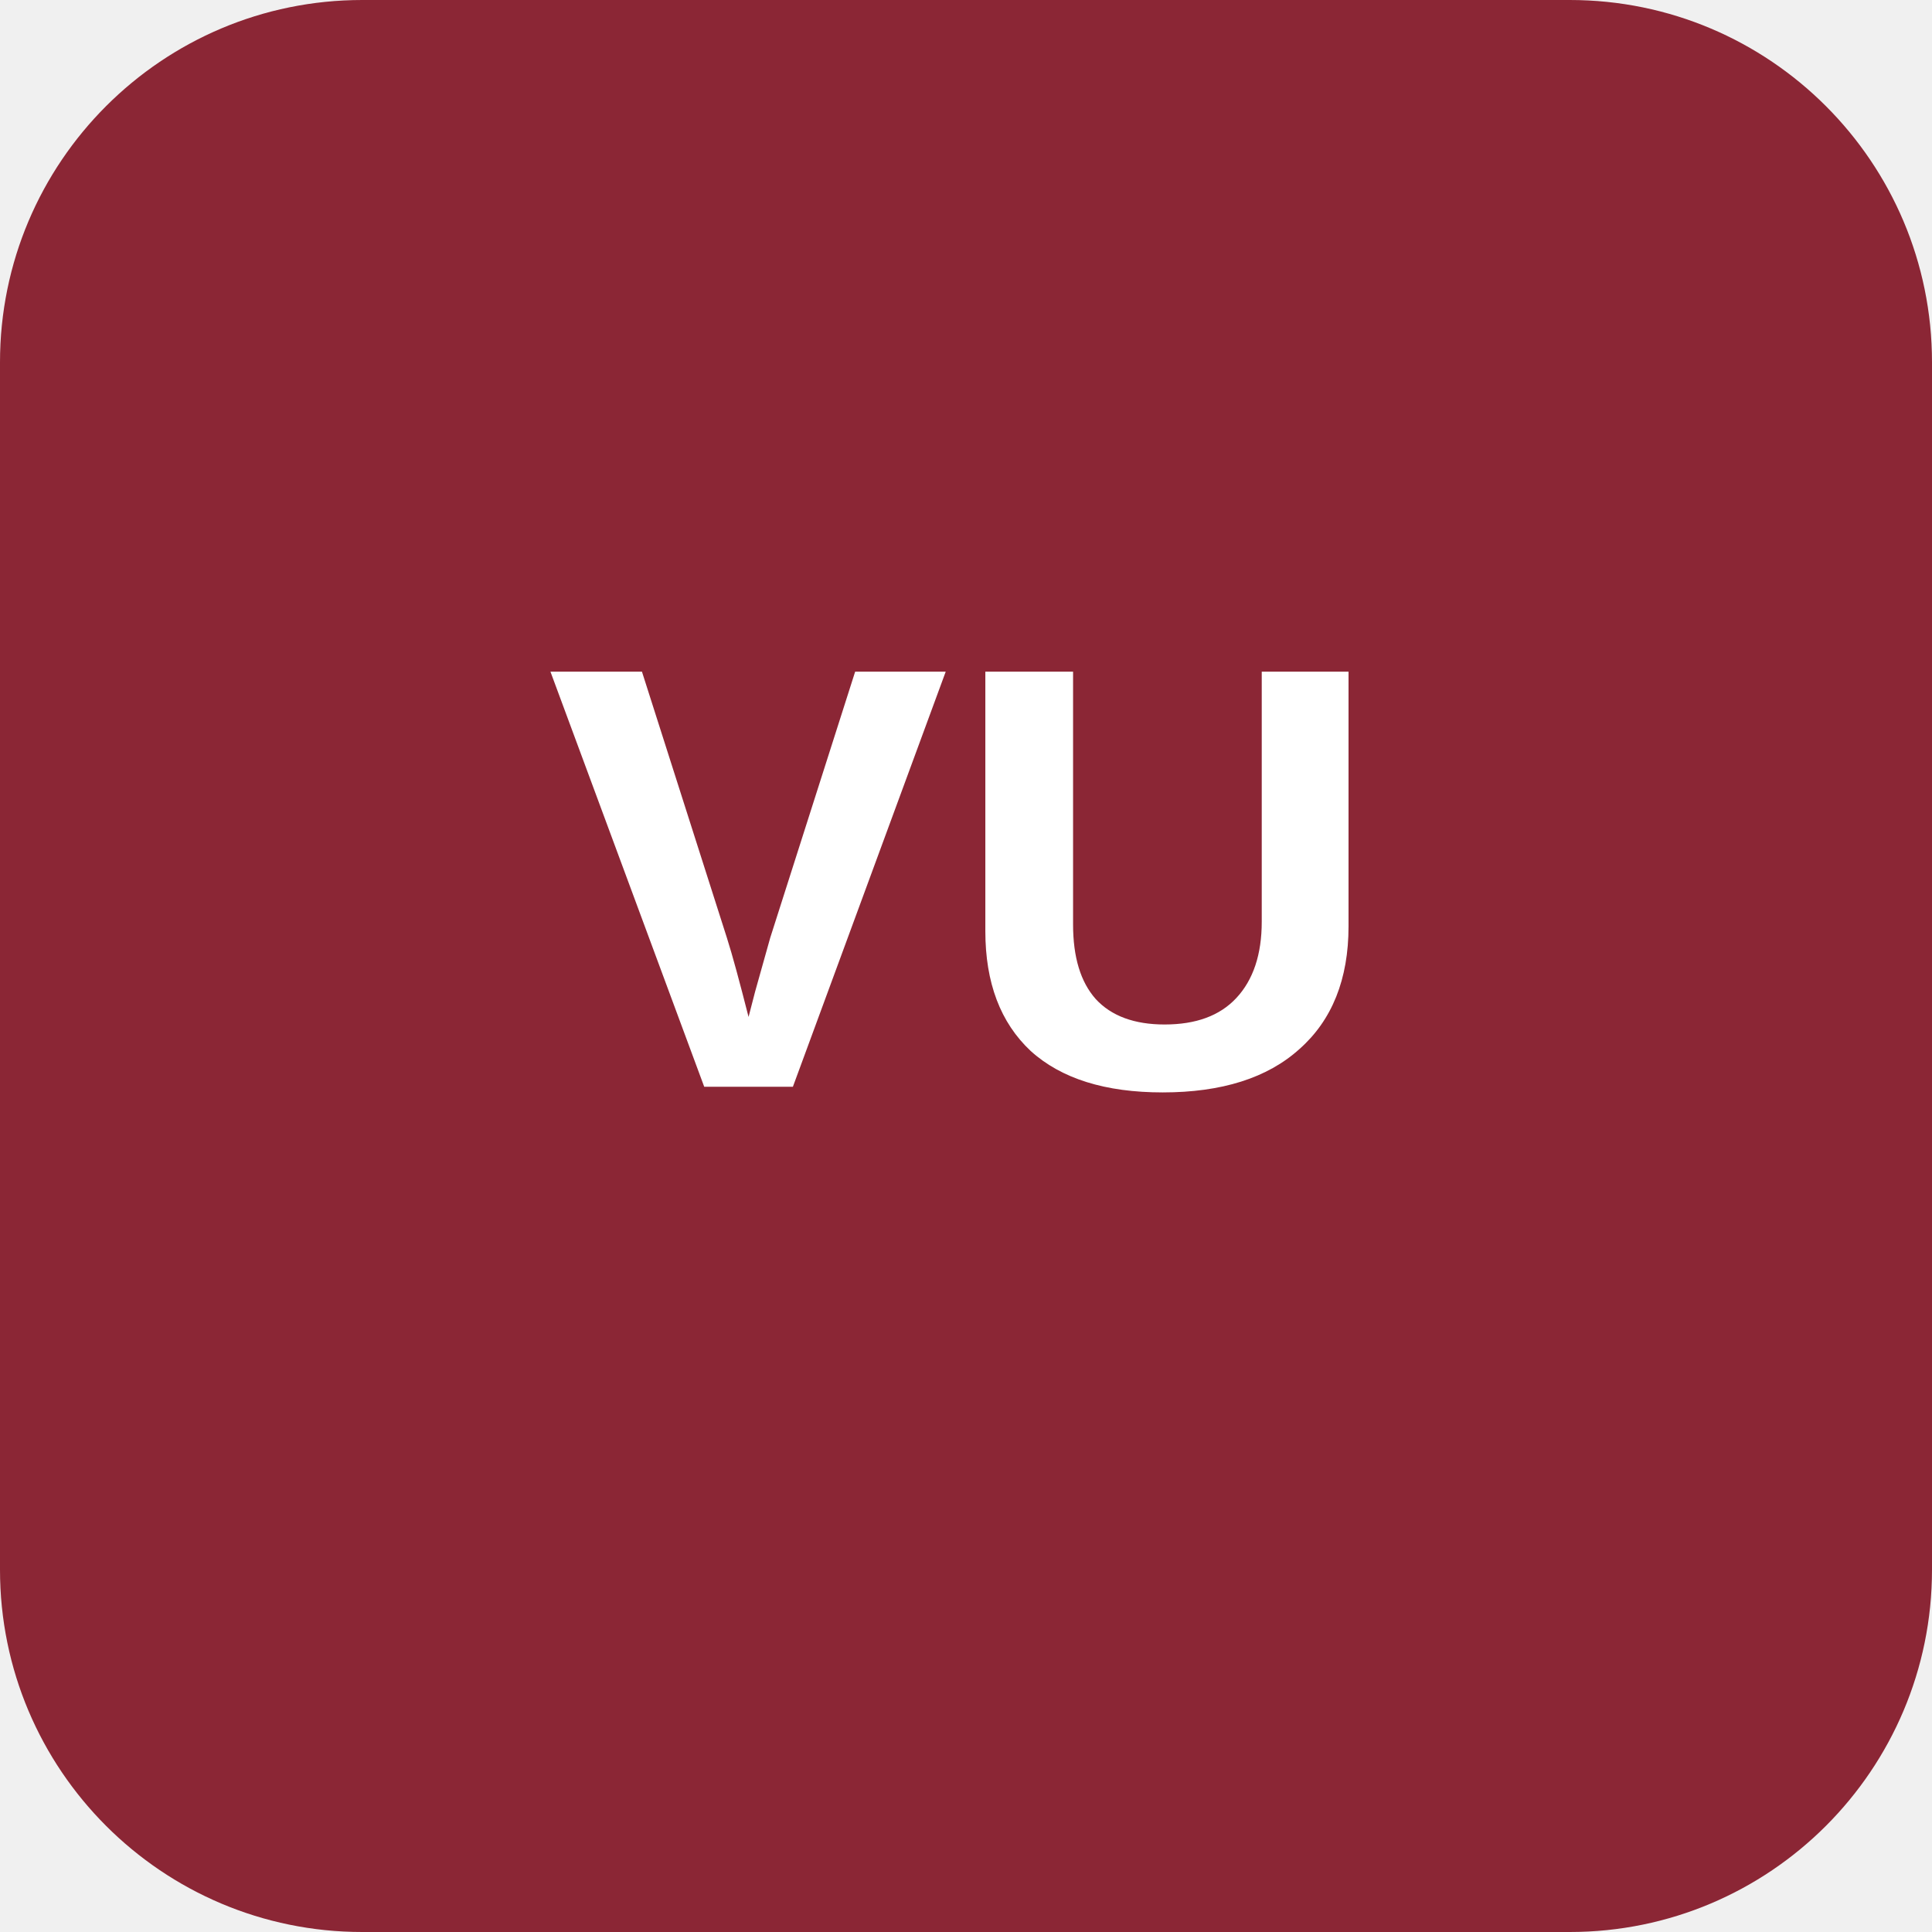
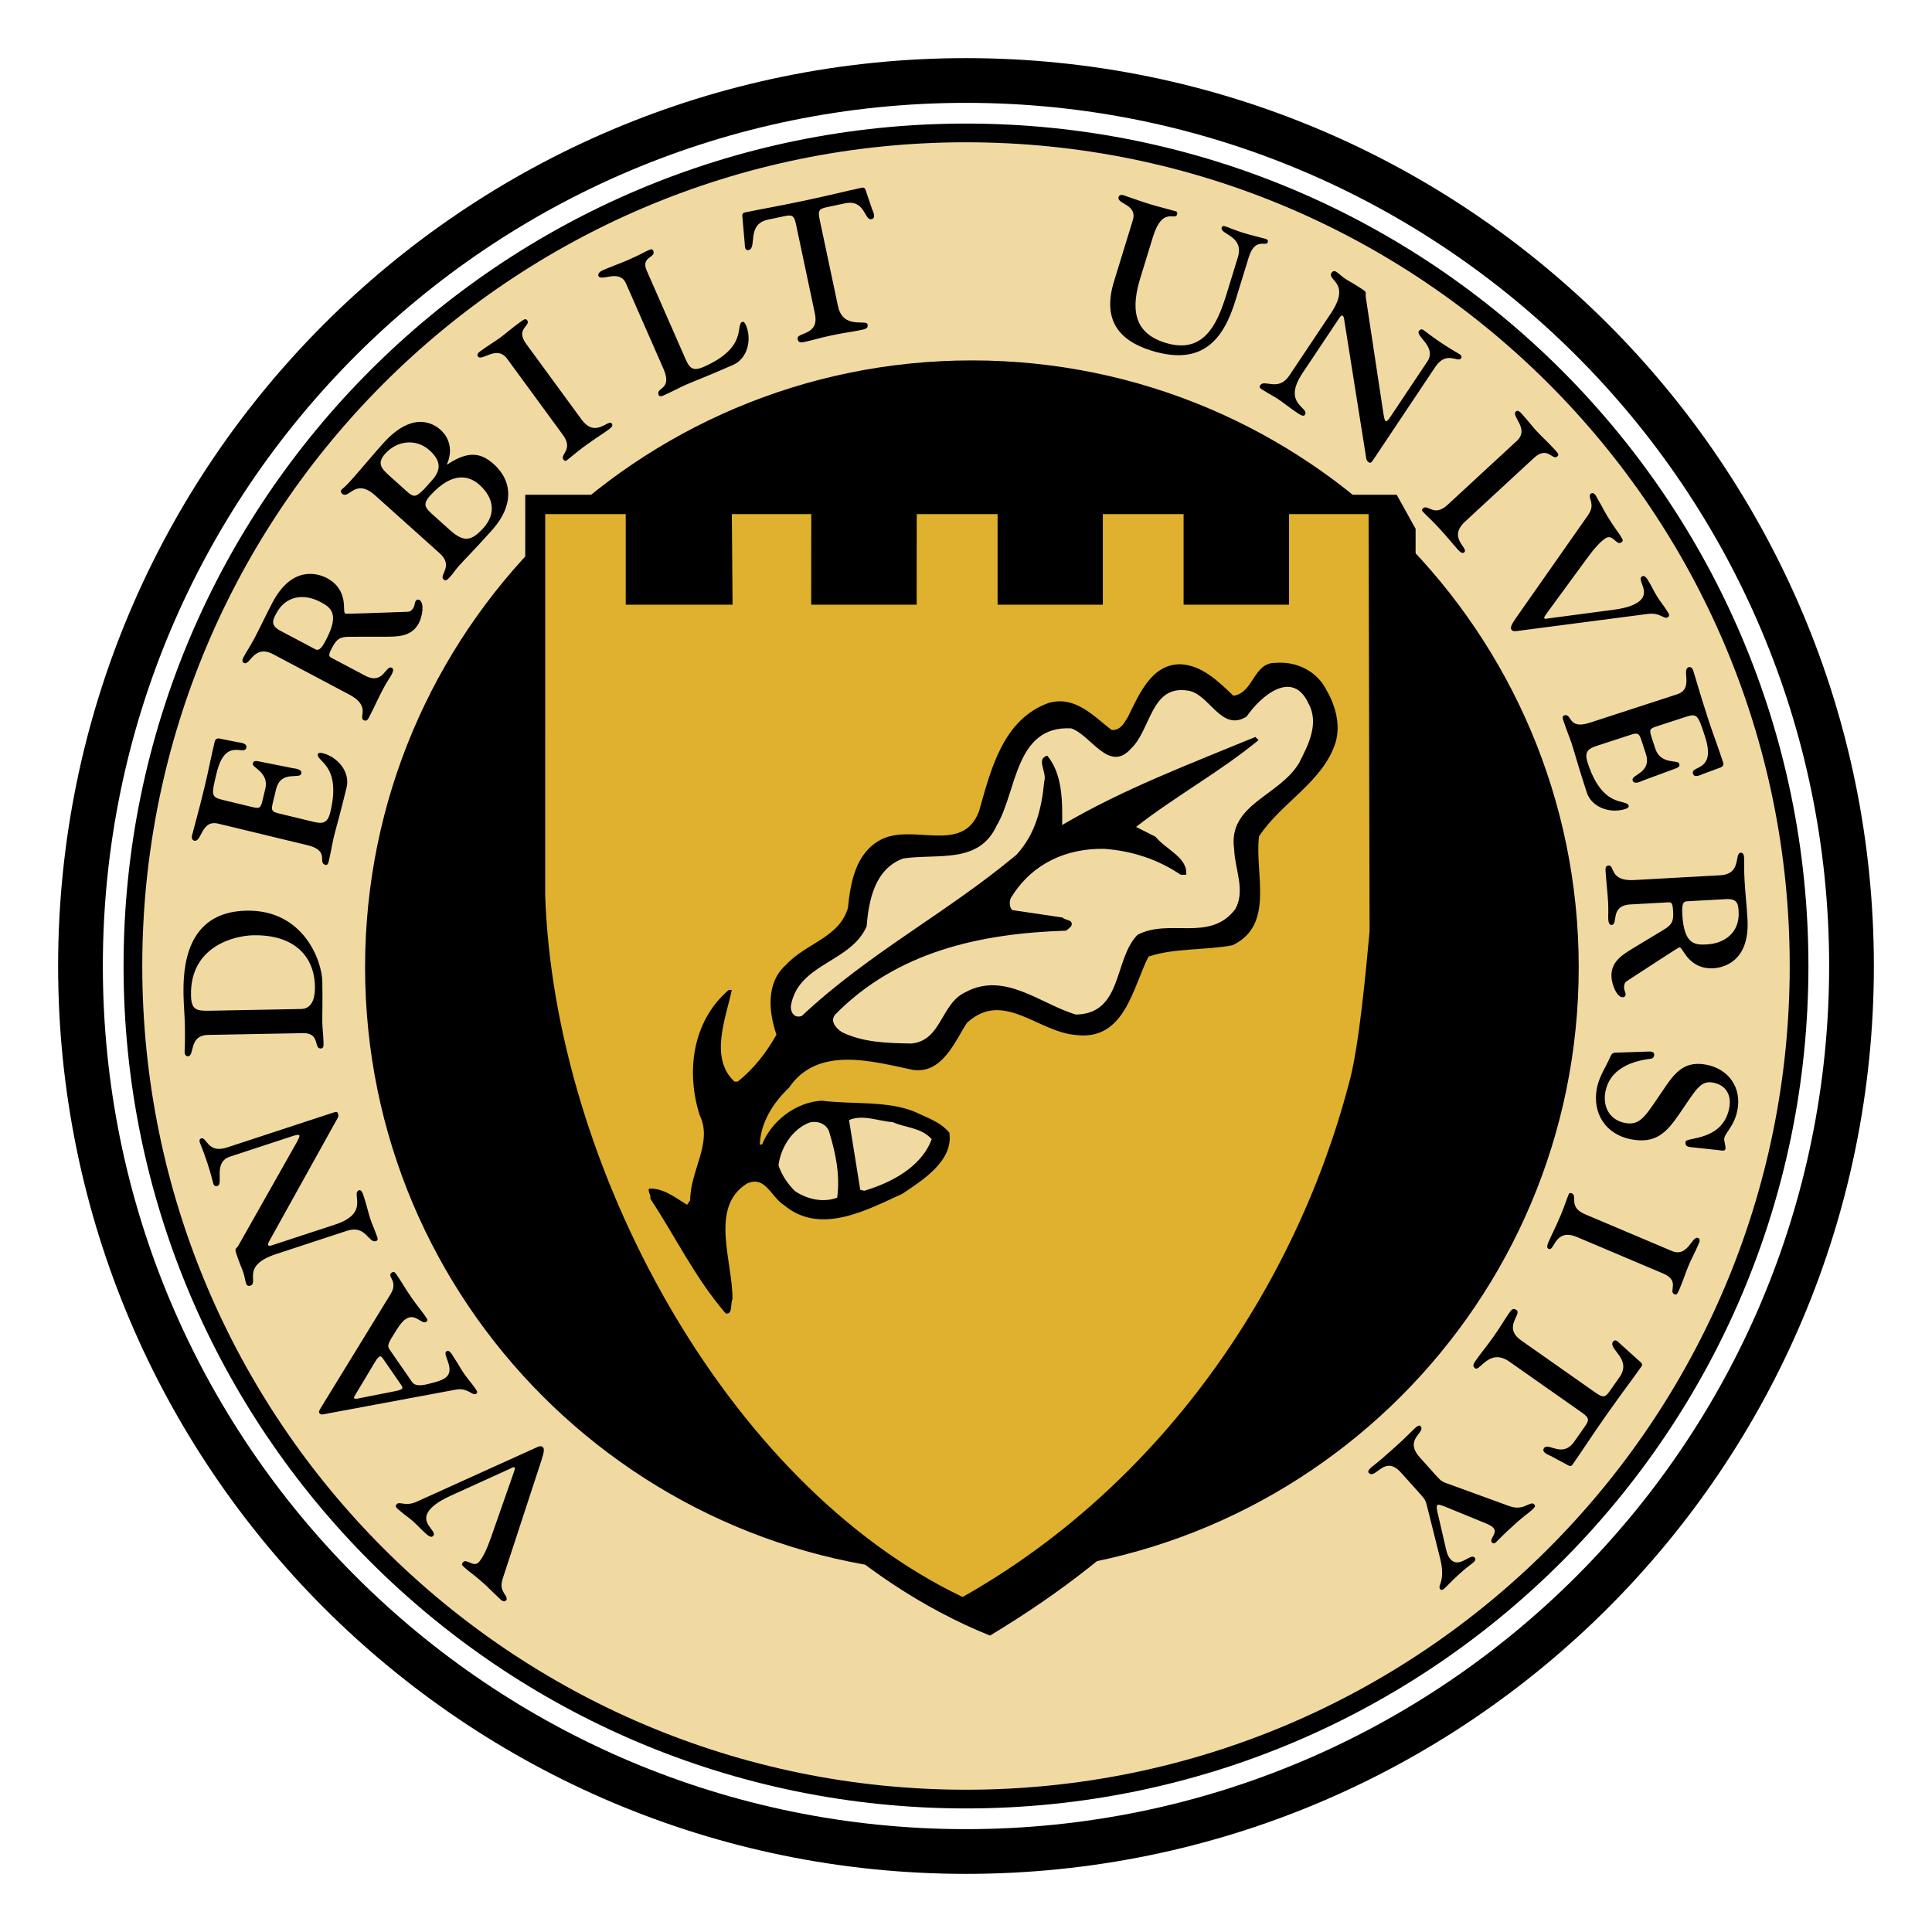
- <svg xmlns="http://www.w3.org/2000/svg" width="32" height="32" viewBox="0 0 32 32" fill="none">
-   <rect width="32" height="32" rx="6" fill="#8B2635" />
-   <text x="16" y="18" text-anchor="middle" fill="white" font-family="Arial, sans-serif" font-size="10" font-weight="bold">VU</text>
+ <svg xmlns="http://www.w3.org/2000/svg" width="2500" height="2500" viewBox="0 0 192.756 192.756">
+   <g fill-rule="evenodd" clip-rule="evenodd">
+     <path fill="#fff" d="M0 0h192.756v192.756H0V0z" />
+     <path d="M96.377 179.494c45.904 0 83.117-37.213 83.117-83.115 0-45.904-37.213-83.117-83.117-83.117-45.903 0-83.116 37.213-83.116 83.117 0 45.902 37.214 83.115 83.116 83.115z" fill="#fff" stroke="#000" stroke-width="14.925" stroke-miterlimit="2.613" />
+     <path d="M96.377 179.494c45.904 0 83.117-37.213 83.117-83.115 0-45.904-37.213-83.117-83.117-83.117-45.903 0-83.116 37.213-83.116 83.117 0 45.902 37.214 83.115 83.116 83.115z" fill="#fff" stroke="#fff" stroke-width="6" stroke-miterlimit="2.613" />
+     <path d="M96.377 179.494c45.904 0 83.117-37.213 83.117-83.115 0-45.904-37.213-83.117-83.117-83.117-45.903 0-83.116 37.213-83.116 83.117 0 45.902 37.214 83.115 83.116 83.115z" fill="#f1daa2" stroke="#000" stroke-width="1.867" stroke-miterlimit="2.613" />
+     <path d="M96.967 156.043c32.884 0 59.542-26.658 59.542-59.541 0-32.885-26.658-59.544-59.542-59.544S37.424 63.617 37.424 96.502c0 32.883 26.659 59.541 59.543 59.541z" stroke="#000" stroke-width="2" stroke-miterlimit="2.613" />
+     <path d="M53.343 144.496c.498-.24.648-.264.81-.121.147.129.166.404-.112 1.256l-3.858 11.785c-.253.793-.19 1.137.284 1.812.032.055.145.311.055.414-.31.354-.663-.166-.884-.355-.485-.428-.934-.926-1.435-1.365-.942-.826-1.42-1.143-1.656-1.354-.471-.412-.558-.463-.338-.713.349-.398 1.038.598 1.581-.02.388-.441.804-1.301 1.225-2.523l2.248-6.418c.047-.143.154-.414.066-.49-.088-.078-.329.076-.463.141l-5.945 2.703c-1.308.6-1.79 1.088-1.996 1.324-1.215 1.383.75 2.145.297 2.66-.246.277-.633-.141-.811-.293-.426-.373-.787-.795-1.214-1.17-.412-.361-.875-.664-1.288-1.029-.309-.271-.555-.408-.334-.658.297-.34.836.264 1.996-.256l11.772-5.33zM41.079 137.836c.189.273.488.568 1.808.203.4-.109 1.119-.273 1.506-.543 1.16-.801-.302-2.363.134-2.664.338-.234.571.344.805.68.356.516.626 1.043.984 1.561.333.482.722.906 1.045 1.375.156.225.366.461.157.605-.371.256-.842-.633-2.024-.412l-12.769 2.377c-.336.066-.698.197-.843-.012-.101-.146-.091-.201.248-.744l6.853-11.172c.788-1.309-.443-1.742.089-2.111.273-.189.341-.021.642.408.401.58.638 1.059 1.374 2.123.491.709.967 1.262 1.291 1.734.201.289.377.477.152.633-.467.322-1.082-.943-2.064-.264-.354.244-.566.559-.879 1.037-.889 1.4-.994 1.592-.705 2.012l2.196 3.174zm-2.721-2.072c-.201-.291-.34-.527-.502-.416-.226.156-.336.375-.473.59l-2.002 3.338c-.062.188-.096.139-.04.219.022.033.083.086.316.045l3.71-.732c.249-.055.494-.08.719-.236.161-.111-.011-.326-.212-.615l-1.516-2.193zM27.547 125.119c-3.572 1.174-1.679 2.859-2.572 3.152-.167.057-.346.012-.419-.211-.116-.354-.151-.713-.268-1.066-.159-.484-.392-.943-.716-1.93-.195-.596.008-.414.252-.865l5.75-10.174c.181-.326.331-.623.294-.734-.036-.111-.271-.076-.737.076l-6.195 2.035c-1.693.555-.613 2.715-1.228 2.916-.13.043-.334.049-.414-.193-.098-.297-.201-.859-.622-2.145-.385-1.172-.673-1.799-.728-1.967-.117-.354.07-.414.125-.434.559-.184.632 1.545 2.585.904l10.438-3.426c.409-.135.558-.184.631.039.085.262.004.391-.102.57l-6.737 12.123c-.106.18-.163.322-.132.414.036.111.179.107.346.051l6.327-2.076c3.572-1.172 1.525-3.139 2.4-3.426.26-.084.394.387.474.629.299.912.433 1.568.646 2.221.195.594.435 1.072.599 1.574.067.205.283.547-.034.65-.745.244-.996-1.652-2.893-1.029l-7.07 2.322zM20.776 103.254c-1.998.037-1.312 2.121-2.037 2.135-.196.004-.317-.209-.32-.348-.007-.371.063-.766.027-2.705-.02-1.018-.117-2.016-.136-3.033-.05-2.625.156-8.33 6.287-8.446 5.661-.106 7.521 4.972 7.56 7.065.042 2.293-.015 3.371-.001 4.098.011.607.101 1.193.112 1.801.006.332.094.781-.259.789-.745.014-.03-1.566-1.792-1.533l-9.441.177zm9.258-2.586c1.293-.023 1.402-1.477 1.388-2.24-.057-3.055-2.096-5.191-6.151-5.115-1.861.035-6.308 1.08-6.216 5.976.028 1.469.52 1.578 1.872 1.551l9.107-.172zM25.031 80.486c.819.198.952.229 1.149-.588l.29-1.199c.396-1.637-1.342-2.117-1.25-2.498.032-.133.045-.352.563-.247l3.419.685c.252.041.965.092.855.549-.147.609-2.036-.411-2.515 1.568l-.34 1.408c-.211.875.036.854 1.139 1.121l2.437.589c1.18.285 1.847.526 2.178-.844 1.14-4.72-1.417-5.056-1.242-5.779.018-.076.107-.195.469-.108 1.484.358 2.774 1.859 2.397 3.418-.698 2.893-1.051 4.017-1.281 4.969-.143.59-.26 1.407-.513 2.454-.059.248-.182.339-.297.312-.875-.212.502-1.41-1.819-1.971l-8.907-2.152c-1.713-.413-1.623 1.884-2.385 1.7-.172-.041-.287-.23-.223-.496.188-.781.596-2.133 1.299-5.045.327-1.352.568-2.683.972-4.357a.376.376 0 0 1 .453-.293l1.903.379c.252.041.903.098.797.535-.216.894-2.084-1.128-2.971 2.545-.557 2.303-.556 2.384.757 2.701l2.666.644zM27.247 65.271c-1.939-1.027-2.298 1.2-2.921.869-.173-.091-.168-.311-.059-.518.422-.796.565-.898 1.142-1.989.615-1.16 1.169-2.373 1.783-3.533 2.008-3.791 4.632-2.844 5.428-2.422 1.108.587 1.482 1.427 1.632 2.149.132.713.021 1.297.194 1.389.104.056 3.394-.087 6.234-.178.359-.009.534-.338.606-.477.092-.173.08-.401.171-.574.083-.156.242-.204.379-.131.537.285.313 1.628-.053 2.321-.724 1.367-2.108 1.344-3.396 1.349l-3.505.005c-.972-.005-1.293.225-1.751 1.09-.485.917-.31.878.296 1.199l2.995 1.586c1.852.98 2.05-1.109 2.673-.779.156.083.187.276-.024.674-.156.294-.473.726-.858 1.453-.495.935-.884 1.836-1.342 2.703-.102.19-.242.581-.588.397-.553-.293.761-1.393-1.421-2.548l-7.615-4.035zm4.225-.487c.433.229.772-.412 1.047-.931 1.393-2.632.479-3.249-.542-3.79-1.697-.898-3.491-.607-4.416 1.141-.34.641-.624 1.177.415 1.727l3.496 1.853zM37.433 49.43c-2.012-1.806-2.597.459-3.312-.183-.233-.209-.061-.371.004-.443.091-.102.241-.152.843-.823 1.112-1.238 2.166-2.53 3.265-3.754 3.206-3.571 5.375-1.651 5.726-1.337.918.825 1.223 2.098.629 3.434l.03.026c2.047-1.373 3.332-1.221 4.644-.043 1.924 1.727 1.974 4.192-.158 6.57-1.949 2.171-2.662 2.848-3.315 3.576-.315.35-.596.782-.871 1.087-.301.335-.46.455-.665.272-.481-.432 1.038-1.332-.376-2.601l-6.444-5.781zm3.168-.393c.714.641.903.547 1.721-.245l.784-.876c.994-1.107.82-2.026-.259-2.994-1.34-1.204-3.242-.963-4.406.334-.89.991-.362 1.517.468 2.263l1.692 1.518zm4.242 3.807c1.385 1.243 2.133 1.23 3.402-.184 1.282-1.428 1.002-3.022-.412-4.291-.875-.785-2.566-1.539-4.947 1.112-.772.861-.433 1.217.325 1.897l1.632 1.466zM58.009 41.838c1.424 1.943 2.661-.079 3.031.426.127.174.031.342-.332.607-.585.428-1.215.794-2.448 1.696-.68.498-1.312 1.058-1.723 1.36-.142.104-.255.016-.313-.063-.405-.553 1.034-.976-.066-2.477l-5.555-7.585c-1.053-1.438-2.515.313-2.919-.24-.197-.269.232-.51.375-.62.616-.452 1.279-.84 1.832-1.244.569-.417 1.091-.896 1.992-1.551.475-.348.577-.374.716-.185.394.538-1.208.837-.108 2.338l5.518 7.538zM68.204 35.386c.488 1.112.7 1.79 1.991 1.222 4.448-1.952 3.166-4.192 3.848-4.491.072-.031.221-.032.371.309.614 1.398.201 3.333-1.27 3.979-2.726 1.196-3.833 1.597-4.73 1.99-.556.244-1.278.646-2.265 1.079-.233.103-.38.061-.427-.047-.362-.826 1.426-.455.466-2.644L62.464 28.3c-.669-1.525-2.483-.151-2.759-.779-.071-.161.063-.392.44-.564.717-.314 1.789-.7 2.471-.999 1.524-.669 1.708-.835 1.996-.955.377-.165.475-.187.568.029.3.682-1.265.577-.667 1.94l3.691 8.414zM79.418 22.382c-.195-.92-.407-.974-1.193-.808l-1.609.341c-2.165.458-1.058 2.847-1.92 3.029-.402.085-.377-.36-.392-.618l-.228-2.594c-.021-.196-.079-.463.209-.528 1.782-.378 3.082-.573 5.879-1.165 2.798-.592 4.065-.94 5.847-1.315.288-.061.345.208.404.396l.583 1.718c.087.221.456.925-.042 1.03-.766.162-.603-2.095-2.791-1.551l-1.629.344c-.785.167-.957.303-.762 1.223l1.833 8.66c.499 2.357 2.834 1.282 2.948 1.818.097.46-.298.483-.854.601-.767.162-1.415.22-2.699.491-1.284.272-1.899.483-2.666.645-.345.074-.667.161-.755-.26-.159-.747 2.201-.286 1.718-2.566l-1.881-8.891zM123.273 29.942c-1.166 3.8-3.205 6.635-8.371 5.048-3.5-1.075-4.873-3.279-3.758-6.911l1.875-6.103c.496-1.61-1.637-1.609-1.418-2.32.076-.243.336-.226.486-.18.242.076 1.623.581 2.561.868.953.294 2.307.627 2.662.738.168.052.16.213.125.325-.195.637-1.463-.839-2.406 2.231l-1.248 4.062c-.881 2.864-.861 5.471 2.488 6.5 3.727 1.145 5.121-1.664 6.094-4.826l1.139-3.707c.66-2.153-1.82-2.28-1.613-2.954.092-.299.383-.108.625-.034.531.204 1.025.396 1.549.558.619.19 1.209.33 2.158.582.225.069.324.141.262.347-.156.505-1.258-.571-1.908 1.544l-1.302 4.232zM132.773 31.277c2.09-3.126-.443-3.286.08-4.068.098-.146.266-.222.461-.095.311.207.559.468.869.675.422.283.891.5 1.752 1.079.521.348.25.332.338.836l1.75 11.554c.059.369.123.694.221.76s.262-.108.533-.516l3.621-5.423c.99-1.481-1.191-2.515-.834-3.053.076-.114.234-.244.445-.105.262.173.689.555 1.814 1.305 1.025.685 1.639 1.001 1.785 1.101.311.207.201.369.168.419-.326.487-1.449-.827-2.592.883l-6.1 9.135c-.24.358-.326.489-.523.358-.227-.153-.242-.304-.27-.512l-2.178-13.699c-.027-.207-.07-.353-.152-.407-.098-.064-.207.027-.305.174l-3.697 5.537c-2.088 3.126.736 3.411.225 4.176-.152.228-.549-.06-.76-.202-.799-.532-1.309-.967-1.879-1.348-.521-.348-1.004-.576-1.443-.87-.18-.12-.559-.255-.375-.532.436-.652 1.803.685 2.912-.976l4.134-6.186zM146.174 52.036c-1.77 1.635.381 2.635-.078 3.061-.158.146-.336.07-.643-.262-.49-.532-.926-1.118-1.963-2.24-.572-.619-1.199-1.184-1.547-1.559-.119-.129-.045-.251.027-.318.504-.464 1.086.917 2.453-.347l6.908-6.381c1.309-1.21-.596-2.463-.092-2.929.244-.227.533.173.654.303.518.561.979 1.175 1.445 1.679.477.519 1.014.983 1.771 1.804.398.432.438.531.264.69-.488.452-.969-1.106-2.336.157l-6.863 6.342zM151.6 62.924c-.547.086-.697.064-.811-.119-.104-.166-.041-.436.473-1.168l7.115-10.15c.473-.686.512-1.032.254-1.817-.014-.06-.047-.338.068-.411.4-.248.586.351.742.601.34.549.625 1.158.975 1.723.66 1.065 1.027 1.507 1.191 1.771.33.533.398.605.115.781-.449.279-.818-.875-1.518-.441-.498.31-1.146 1.012-1.902 2.057l-4.018 5.487c-.086.123-.268.35-.205.45.062.1.336.021.482 0l6.473-.858c1.426-.192 2.029-.52 2.295-.685 1.564-.971-.094-2.27.488-2.63.316-.197.566.317.689.521.299.483.521.991.822 1.474.287.466.643.891.934 1.351.215.349.41.551.127.726-.383.238-.723-.496-1.982-.337L151.6 62.924zM165.438 72.419c-.801.261-.932.303-.67 1.104l.383 1.172c.521 1.602 2.252 1.099 2.373 1.472.043.13.146.323-.35.505l-3.271 1.21c-.236.098-.871.428-1.016-.02-.195-.596 1.949-.717 1.318-2.654l-.449-1.378c-.277-.856-.479-.709-1.559-.357l-2.383.775c-1.154.377-1.848.52-1.412 1.86 1.504 4.618 3.857 3.563 4.09 4.271.023.074.01.223-.344.338-1.453.474-3.338-.128-3.834-1.65-.922-2.832-1.211-3.973-1.516-4.905-.188-.578-.516-1.335-.85-2.361-.078-.242-.021-.384.09-.419.857-.28.312 1.462 2.582.723l8.715-2.838c1.676-.545.395-2.455 1.139-2.698.168-.054.365.046.451.307.248.764.609 2.129 1.537 4.979.432 1.323.924 2.584 1.457 4.218a.373.373 0 0 1-.232.488l-1.818.675c-.236.097-.82.391-.959-.037-.285-.875 2.365-.133 1.195-3.726-.732-2.253-.775-2.321-2.061-1.903l-2.606.849zM171.631 87.325c2.191-.121 1.35-2.213 2.055-2.252.195-.01.305.179.316.414.051.9-.02 1.061.049 2.293.072 1.311.225 2.637.297 3.947.236 4.283-2.5 4.827-3.398 4.876-1.252.068-2.008-.458-2.508-.999-.48-.542-.689-1.1-.885-1.089-.117.007-2.861 1.826-5.248 3.37-.303.193-.281.564-.273.723.012.195.139.385.15.58.01.176-.102.299-.258.309-.607.033-1.109-1.234-1.152-2.016-.084-1.545 1.113-2.239 2.213-2.909l3-1.813c.836-.498.992-.859.938-1.837-.057-1.037-.188-.912-.871-.874l-3.385.187c-2.092.116-1.184 2.008-1.887 2.047-.176.01-.303-.14-.328-.589-.018-.333.031-.865-.014-1.687-.059-1.056-.191-2.03-.246-3.008-.012-.215-.092-.623.299-.644.625-.035.068 1.584 2.533 1.449l8.603-.478zm-3.367 2.6c-.488.027-.447.75-.416 1.337.164 2.973 1.266 3.03 2.42 2.966 1.916-.105 3.305-1.281 3.195-3.256-.041-.724-.074-1.331-1.248-1.266l-3.951.219zM164.246 104.922c.279-.008.875-.092.783.389-.059.307-.238.312-.504.342-1.965.264-3.943 1.123-4.352 3.26-.287 1.5.416 2.832 1.957 3.125 1.635.312 2.117-.852 4.074-3.689 1.047-1.516 2.014-2.508 4.035-2.123 2.213.422 3.537 2.271 3.105 4.521-.299 1.578-1.205 2.244-1.314 2.822-.049.25.168.789.121 1.039-.057.289-.334.176-.783.131l-2.619-.281c-.432-.041-.652-.145-.57-.568.084-.441 3.719-.047 4.35-3.357.244-1.27-.322-2.275-1.611-2.521-1.291-.246-1.742.764-3.369 3.127-1.299 1.887-2.369 2.998-4.812 2.531-2.521-.48-3.896-2.578-3.416-5.1.225-1.174.875-2.066 1.338-3.135.207-.459.357-.41.838-.42l2.749-.093zM157.342 123.422c-2.221-.939-2.244 1.432-2.822 1.188-.197-.084-.201-.277-.025-.693.281-.668.637-1.303 1.232-2.711.328-.775.584-1.58.781-2.049.068-.162.211-.145.301-.105.631.266-.387 1.365 1.326 2.092l8.656 3.662c1.643.693 1.998-1.559 2.631-1.291.307.131.061.557-.008.719-.297.705-.666 1.377-.934 2.008-.275.648-.477 1.328-.912 2.357-.23.541-.303.617-.52.525-.613-.26.607-1.338-1.105-2.062l-8.601-3.64zM159.213 138.965c.77.539.963.436 1.424-.221l.945-1.348c1.273-1.811-1.164-2.805-.658-3.525.236-.338.521.008.707.186l1.936 1.742c.148.129.373.287.205.527-1.047 1.492-1.865 2.521-3.51 4.863s-2.334 3.461-3.381 4.945c-.17.24-.395.084-.564-.014l-1.6-.859c-.215-.104-.965-.365-.67-.783.449-.641 1.867 1.123 3.1-.766l.957-1.363c.461-.656.494-.873-.275-1.414l-7.244-5.088c-1.973-1.387-2.949.992-3.398.678-.385-.271-.111-.559.217-1.018.449-.643.885-1.127 1.639-2.201s1.062-1.648 1.514-2.291c.203-.289.377-.572.73-.326.625.439-1.418 1.711.49 3.051l7.436 5.225zM150.598 150.268c1.512.539 2.072-.623 2.492-.156.158.174-.018.332-.354.629-.262.236-.664.492-1.395 1.146-.611.549-1.238 1.111-2.074 1.971-.191.197-.34.119-.418.031-.301-.334.605-.938.16-1.434-.117-.131-.305-.279-.805-.486l-3.746-1.533c-.664-.273-.938-.371-1.053-.266-.09.078-.086.287.027.764l.832 3.596c.168.744.365.936.457 1.037.863.963 1.99-.627 2.395-.176.131.146.094.311-.08.465-.189.17-.549.387-1.307 1.066-1.107.994-1.215 1.197-1.625 1.566-.188.17-.312.176-.404.074-.354-.393.564-.691-.016-3.066l-1.334-5.328c-.117-.422-.164-.564-.635-1.088l-1.949-2.172c-1.648-1.838-2.539.777-3.207.035-.143-.162.062-.373.311-.594.117-.105.402-.256 2.225-1.891 1.312-1.178 1.682-1.615 2.09-1.982.234-.209.42-.324.537-.193.59.656-1.719 1.281-.059 3.133l1.701 1.895c.432.48.596.545 1.059.709l6.175 2.248zM66.264 52.758v5.653h4.743V49.36h11.928l1.866 3.387v5.664h4.664V49.36h12.01l1.861 3.398.014 5.653h4.68V49.36h11.986l1.922 3.387v5.664h4.619V49.36h12.793l1.885 3.398.006 39.345c-.662 21.23-8.998 39.773-23.355 55.641-5.762 6.412-12.164 11.24-19.113 15.439-26.96-10.855-45.517-45.705-46.361-73.427-.008-.248-.02-.748-.02-.748l.014-39.648h11.989l1.869 3.398z" />
+     <path d="M62.429 51.294v9.037h10.659l-.073-9.037h7.926l-.01 9.037h10.525l.007-9.037h8.068v9.037h10.498v-9.037h8.059v9.037h10.514v-9.037h7.943l.098 41.636c-.344 3.667-1.053 11.681-2.076 15.216-5.373 20.441-18.809 40.064-38.529 51.186-23.728-11.348-40.746-43.211-41.645-70.016l.002-38.022h8.034z" fill="#dfb12e" />
+     <path d="M132.377 68.918c.869 1.489 1.375 3.388.887 5.11-1.203 3.944-5.445 6.048-7.648 9.408-.479 3.623 1.631 8.862-2.66 10.875-2.713.512-5.791.256-8.367 1.128-1.568 3.041-2.355 8.431-7.248 7.822-3.803-.297-7.264-4.535-10.868-1.213-1.212 1.861-2.463 5.127-5.408 4.689-4.031-.84-9.472-2.441-12.347 1.781-1.667 1.592-2.833 3.545-2.913 5.672h.226c.939-2.359 3.374-4.227 5.953-4.375 2.989.393 6.562-.033 9.329 1.129 1.18.582 2.448.939 3.405 2.064.421 2.805-2.647 4.721-4.677 6.09-3.432 1.555-8.171 4.205-11.807 1.145-1.317-.807-1.871-3.021-3.723-2.152-3.79 2.371-1.363 7.881-1.436 11.547-.224.455.053 1.539-.671 1.406-3.096-3.604-5.017-7.668-7.526-11.457.088-.408-.229-.588-.141-.994 1.403-.098 2.631.891 3.811 1.609l.314-.455c-.015-2.941 2.279-5.76.953-8.467-1.379-4.295-.771-9.365 2.879-12.506l.317-.004c-.575 2.764-2.274 6.801.271 9.143l.317-.002c1.667-1.32 2.927-3.002 3.869-4.682-.781-2.258-1.067-5.199.961-6.975 1.936-2.137 5.327-2.697 6.172-5.689.258-2.581.788-5.436 3.225-6.76 3.204-1.736 8.199 1.498 9.851-2.856 1.156-4.08 2.354-9.154 6.916-10.807 2.666-.783 4.486 1.29 6.305 2.684.861.086 1.264-.686 1.623-1.276 1.076-2.133 2.326-5.353 5.314-5.276 2.082.125 3.674 1.656 5.221 3.141 2.035-.282 1.975-3.313 4.193-3.279 2.173-.19 4.214.885 5.128 2.782z" />
+     <path d="M130.529 70.149c1.141 2.031-.025 4.209-.922 5.979-1.975 3.314-7.129 4.109-6.475 8.586.057 1.991 1.152 4.113.121 5.974-2.518 3.362-6.604.893-9.764 2.583-2.387 2.411-1.453 7.883-6.16 7.952-3.535-1.068-7.082-4.309-10.964-2.254-2.528 1.145-2.375 4.811-5.405 5.143-2.445-.033-4.889-.111-6.976-1.143-.545-.359-1.228-1.08-.642-1.762 6.124-6.231 14.397-8.083 22.995-8.353.182-.091.361-.273.541-.455.268-.682-.592-.541-.865-.856l-5.027-.744c-.318-.315-.322-1.04-.008-1.402 2.066-3.27 5.453-4.78 9.209-4.708 2.809.212 5.348 1.059 7.617 2.587l.545-.003c.172-1.72-2.051-2.524-3.053-3.786l-1.951-.986c3.969-3.097 8.346-5.473 12.223-8.66l-.318-.316c-6.549 2.704-13.146 5.181-19.281 8.787.033-2.263.064-5.069-1.484-6.917-1.174.323.008 1.63-.303 2.582-.26 2.717-.879 5.255-2.77 7.301-7.031 5.874-14.616 9.714-21.418 16.083-.768.275-1.134-.4-1.091-.988.702-4.259 5.998-4.33 7.563-7.959.213-2.671.831-5.707 3.632-6.762 3.482-.516 7.562.595 9.353-3.306 2.02-3.404 1.805-9.966 7.418-9.678 1.996.669 3.779 4.507 5.984 2.007 1.982-1.865 1.961-6.346 5.629-5.777 2.174.261 3.326 4.193 5.896 2.596 1.349-1.999 4.55-4.776 6.151-1.345zM92.955 113.654c-1.027 2.811-4.097 4.363-6.718 5.146l-.408-.088-1.121-6.965c1.445-.596 2.897.121 4.346.205 1.316.583 2.854.53 3.901 1.702zM82.769 113.07c.598 1.988 1.062 4.158.756 6.424-1.355.504-2.941.195-4.212-.658-.773-.766-1.321-1.621-1.643-2.572.218-1.766 1.385-3.627 3.102-4.27.904-.23 1.811.219 1.997 1.076z" fill="#f1daa2" />
+   </g>
</svg>
